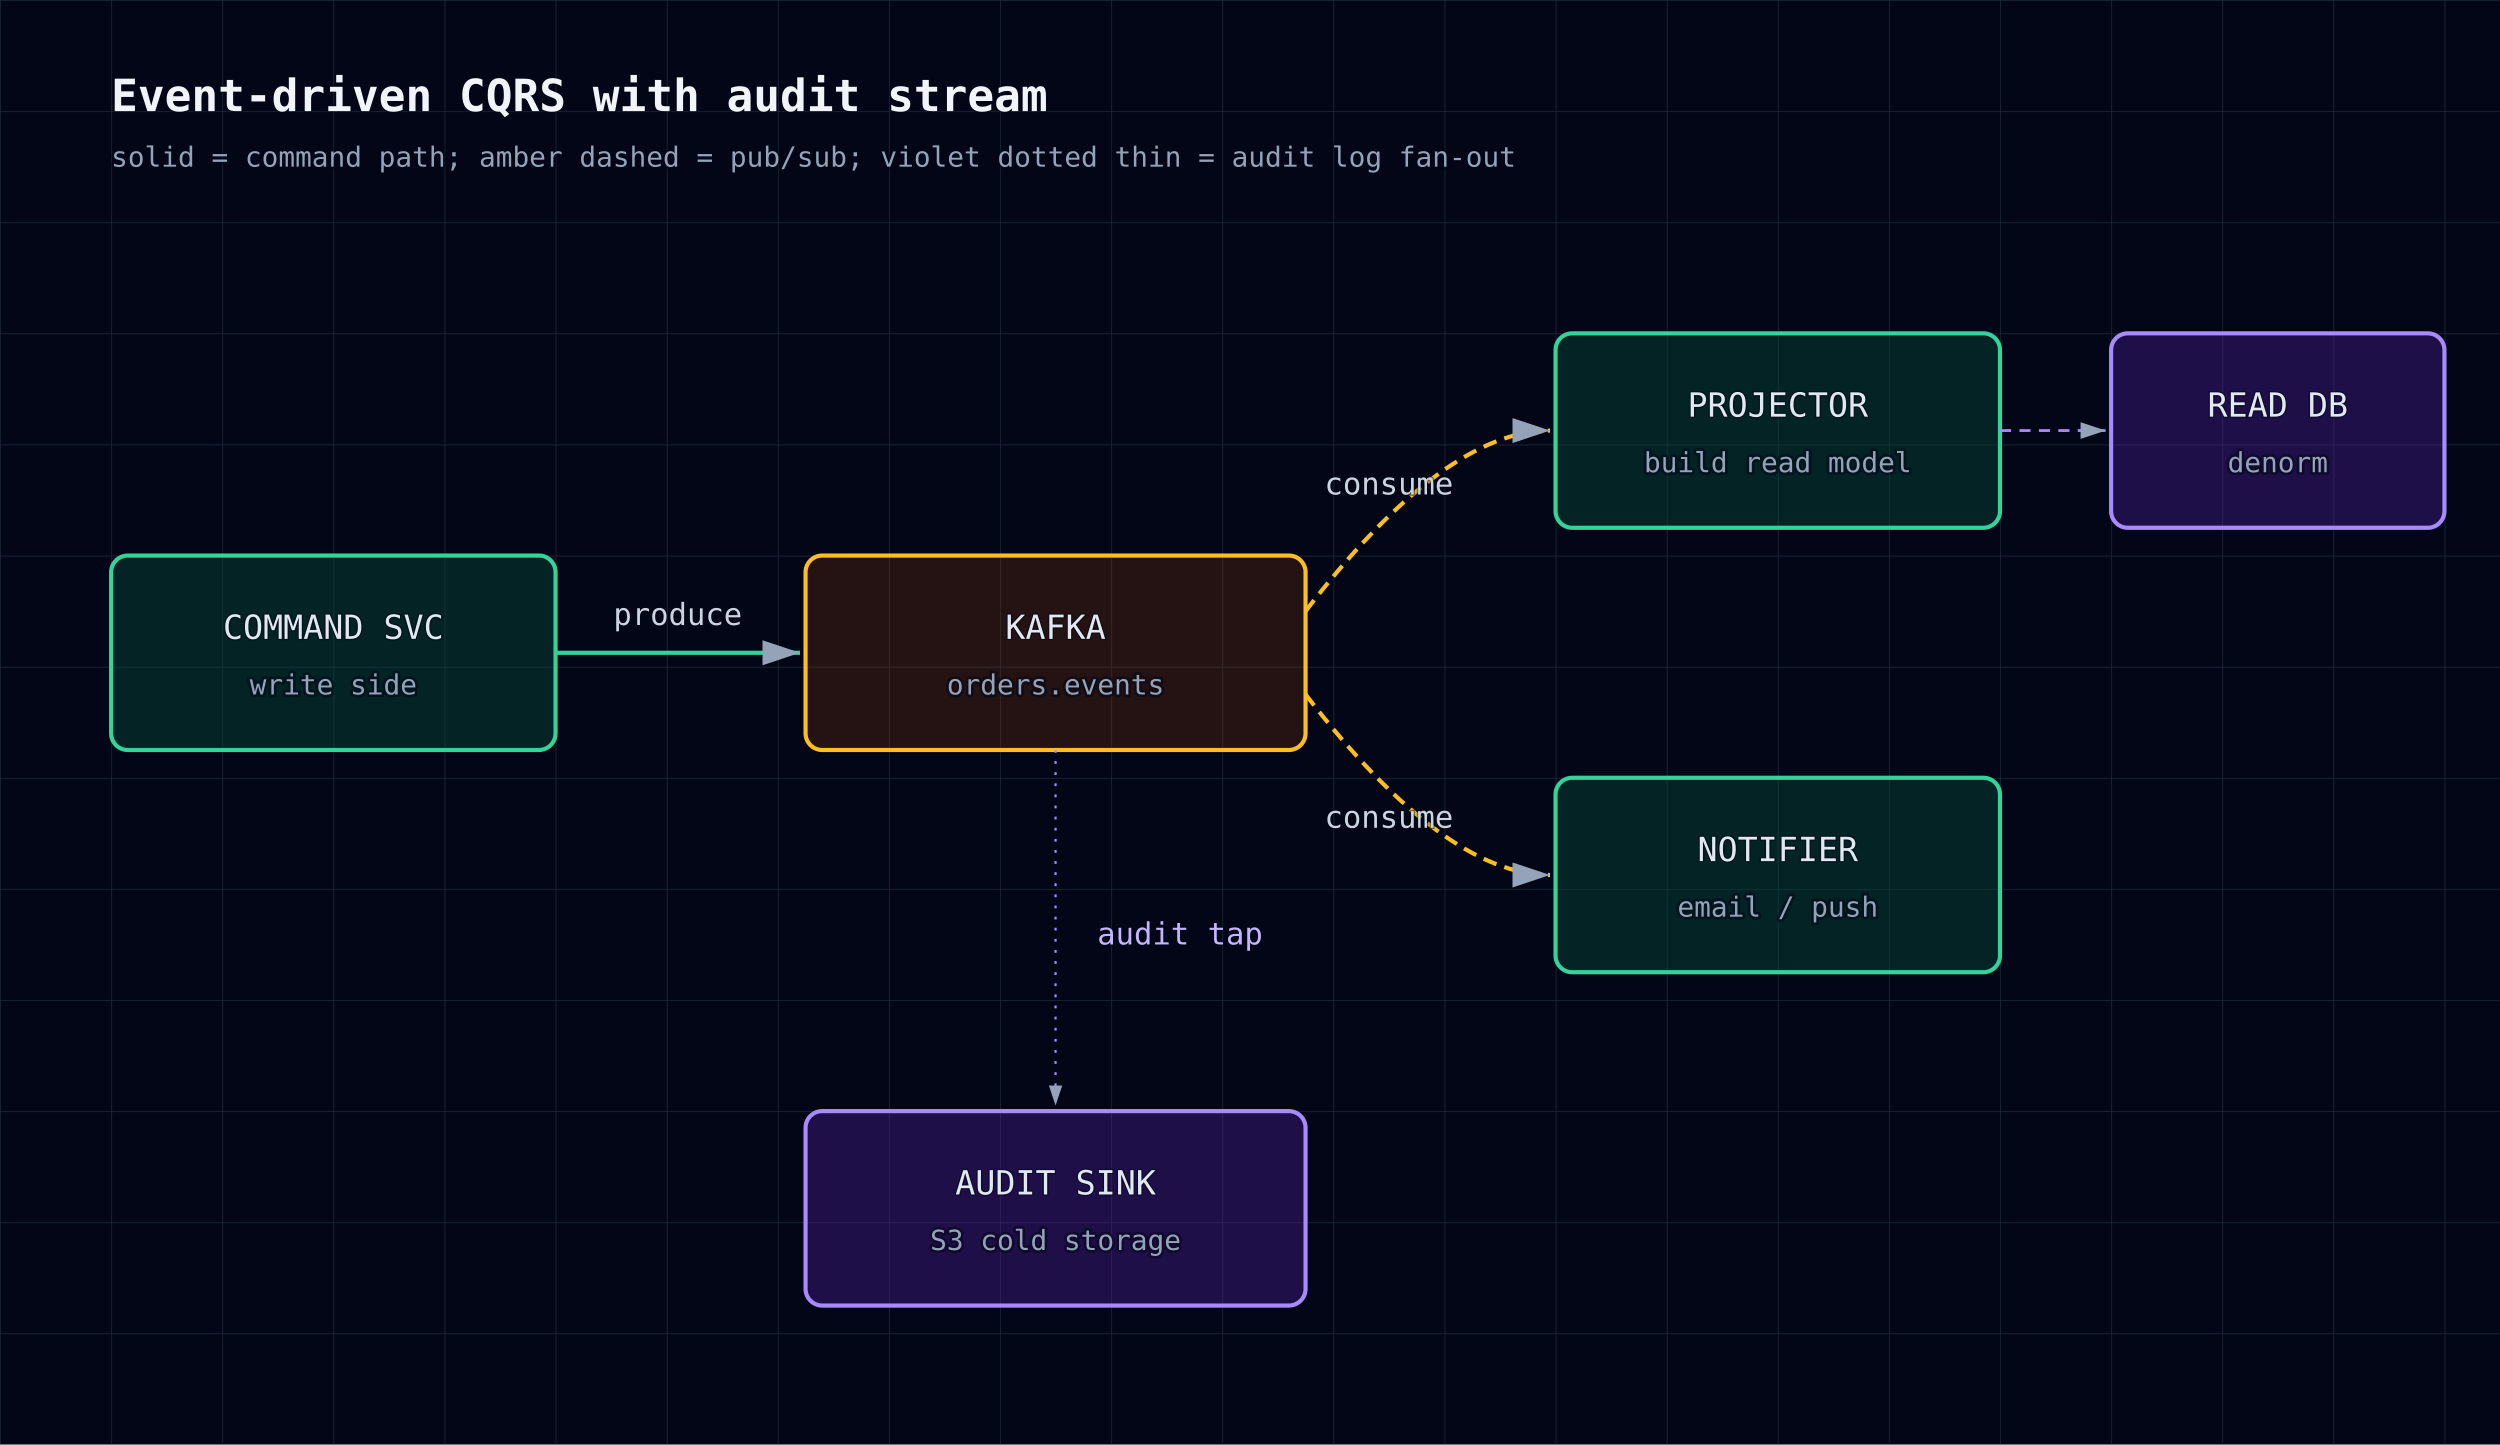
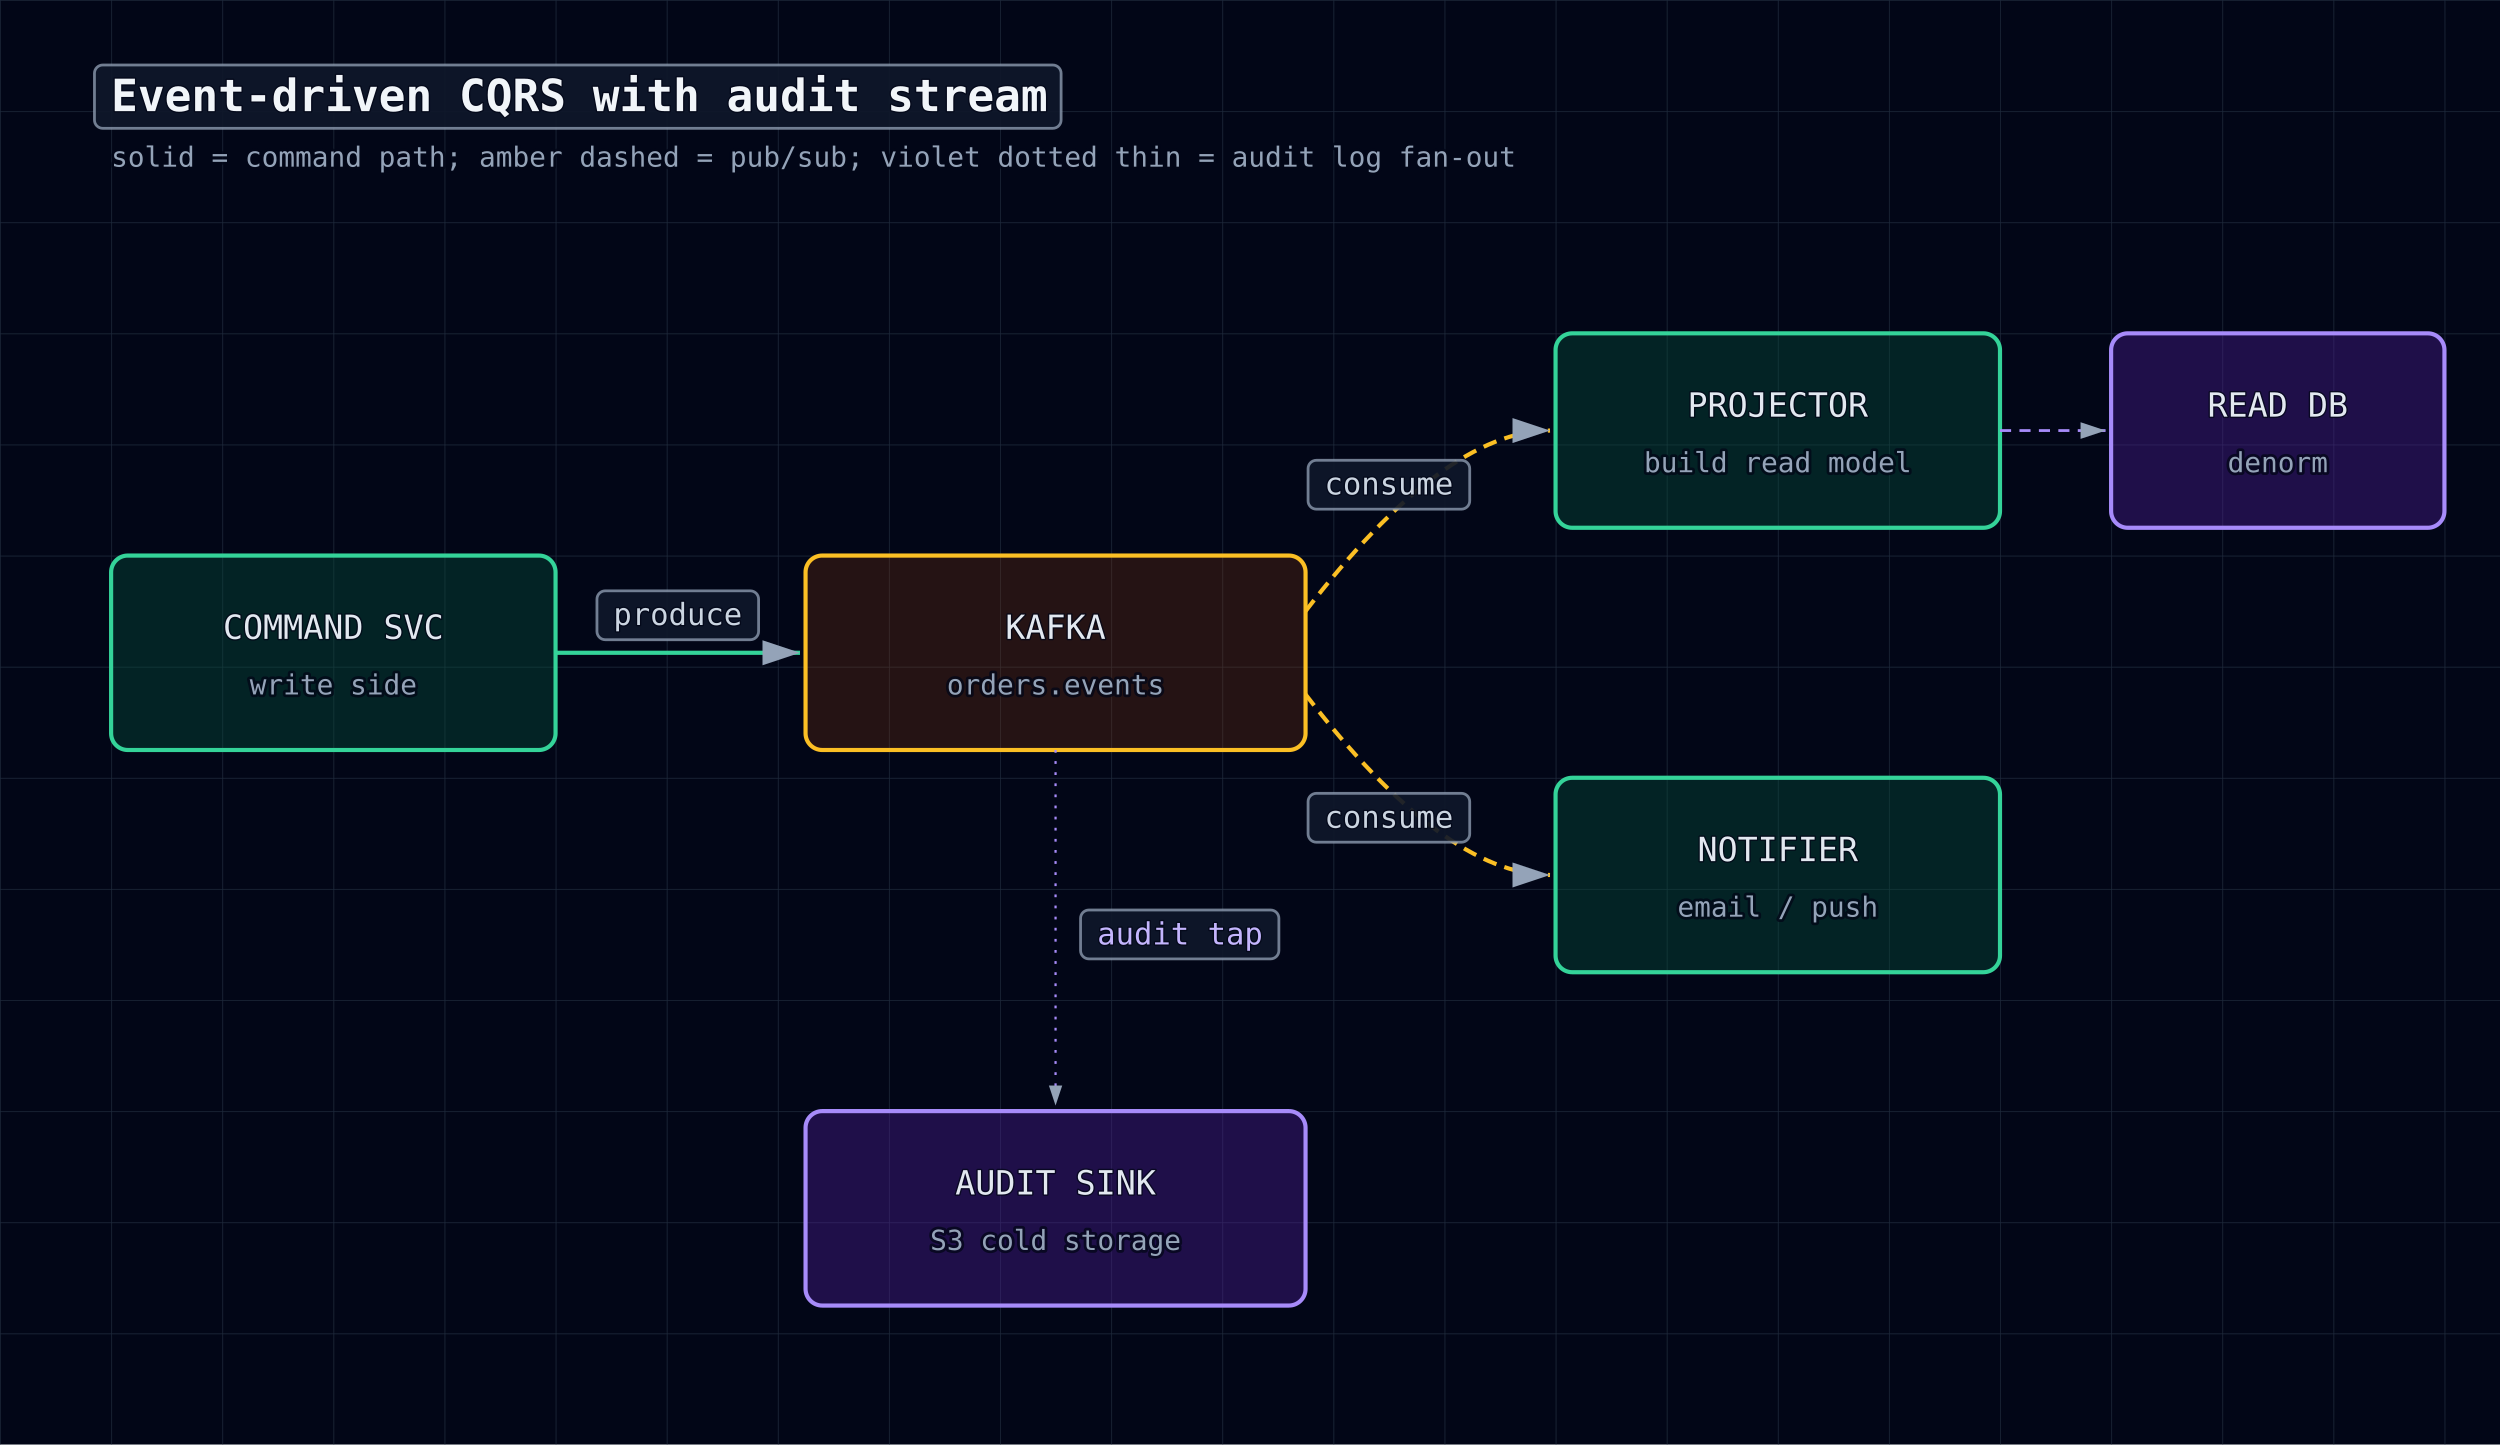
<svg xmlns="http://www.w3.org/2000/svg" viewBox="0 0 900 520" font-family="JetBrains Mono, ui-monospace, monospace">
  <defs>
    <marker id="ah" markerWidth="10" markerHeight="10" refX="9" refY="3" orient="auto" markerUnits="strokeWidth">
      <path d="M0,0 L0,6 L9,3 z" fill="#94a3b8" />
    </marker>
    <pattern id="grid" width="40" height="40" patternUnits="userSpaceOnUse">
      <path d="M 40 0 L 0 0 0 40" fill="none" stroke="#1e293b" stroke-width="0.5" />
    </pattern>
  </defs>
  <style>
-     text { paint-order: stroke fill; stroke: rgba(2,6,23,0.5); stroke-width: 1; stroke-linejoin: round; stroke-linecap: round; fill: #e2e8f0; font-size: 12px; }
+     text { paint-order: stroke fill; stroke: rgba(2, 6, 23, 0.75); stroke-width: 1; stroke-linejoin: round; stroke-linecap: round; fill: #e2e8f0; font-size: 12px; }
    .title { font-size: 16px; font-weight: 700; fill: #f1f5f9; }
    .lbl { font-size: 11px; fill: #cbd5e1; }
    .lbl-audit { font-size: 11px; fill: #c4b5fd; }
    .sub { font-size: 10px; fill: #94a3b8; stroke-width: 2; }
  </style>
  <rect width="900" height="520" fill="#020617" />
  <rect width="900" height="520" fill="url(#grid)" />
+   <rect x="34.0" y="23.4" width="348.0" height="22.8" rx="3" fill="rgba(15,23,42,0.92)" stroke="rgba(148, 163, 184, 0.75)" stroke-width="1" />
  <text x="40" y="40" class="title">Event-driven CQRS with audit stream</text>
  <text x="40" y="60" class="sub">solid = command path; amber dashed = pub/sub; violet dotted thin = audit log fan-out</text>
  <rect x="40" y="200" width="160" height="70" rx="6" fill="rgba(6,78,59,0.4)" stroke="#34d399" stroke-width="1.5" />
  <text x="120" y="230" text-anchor="middle">COMMAND SVC</text>
  <text x="120" y="250" class="sub" text-anchor="middle">write side</text>
  <rect x="290" y="200" width="180" height="70" rx="6" fill="rgba(120,53,15,0.3)" stroke="#fbbf24" stroke-width="1.5" />
  <text x="380" y="230" text-anchor="middle">KAFKA</text>
  <text x="380" y="250" class="sub" text-anchor="middle">orders.events</text>
  <rect x="560" y="120" width="160" height="70" rx="6" fill="rgba(6,78,59,0.4)" stroke="#34d399" stroke-width="1.5" />
  <text x="640" y="150" text-anchor="middle">PROJECTOR</text>
  <text x="640" y="170" class="sub" text-anchor="middle">build read model</text>
  <rect x="560" y="280" width="160" height="70" rx="6" fill="rgba(6,78,59,0.4)" stroke="#34d399" stroke-width="1.5" />
  <text x="640" y="310" text-anchor="middle">NOTIFIER</text>
  <text x="640" y="330" class="sub" text-anchor="middle">email / push</text>
  <rect x="760" y="120" width="120" height="70" rx="6" fill="rgba(76,29,149,0.4)" stroke="#a78bfa" stroke-width="1.5" />
  <text x="820" y="150" text-anchor="middle">READ DB</text>
  <text x="820" y="170" class="sub" text-anchor="middle">denorm</text>
  <rect x="290" y="400" width="180" height="70" rx="6" fill="rgba(76,29,149,0.4)" stroke="#a78bfa" stroke-width="1.5" />
  <text x="380" y="430" text-anchor="middle">AUDIT SINK</text>
  <text x="380" y="450" class="sub" text-anchor="middle">S3 cold storage</text>
  <line x1="200" y1="235" x2="288" y2="235" stroke="#34d399" stroke-width="1.5" marker-end="url(#ah)" />
+   <rect x="214.9" y="212.7" width="58.2" height="17.6" rx="3" fill="rgba(15,23,42,0.92)" stroke="rgba(148, 163, 184, 0.75)" stroke-width="1" />
  <text x="244" y="225" class="lbl" text-anchor="middle">produce</text>
  <path d="M 470 220 Q 520 155 558 155" fill="none" stroke="#fbbf24" stroke-width="1.5" stroke-dasharray="5,3" marker-end="url(#ah)" />
+   <rect x="470.9" y="165.7" width="58.2" height="17.6" rx="3" fill="rgba(15,23,42,0.92)" stroke="rgba(148, 163, 184, 0.75)" stroke-width="1" />
  <text x="500" y="178" class="lbl" text-anchor="middle">consume</text>
  <path d="M 470 250 Q 520 315 558 315" fill="none" stroke="#fbbf24" stroke-width="1.5" stroke-dasharray="5,3" marker-end="url(#ah)" />
+   <rect x="470.9" y="285.6" width="58.2" height="17.6" rx="3" fill="rgba(15,23,42,0.92)" stroke="rgba(148, 163, 184, 0.75)" stroke-width="1" />
  <text x="500" y="298" class="lbl" text-anchor="middle">consume</text>
  <line x1="720" y1="155" x2="758" y2="155" stroke="#a78bfa" stroke-width="1" stroke-dasharray="4,3" marker-end="url(#ah)" />
  <path d="M 380 270 L 380 398" fill="none" stroke="#a78bfa" stroke-width="0.8" stroke-dasharray="1,3" marker-end="url(#ah)" />
+   <rect x="389.0" y="327.6" width="71.4" height="17.6" rx="3" fill="rgba(15,23,42,0.92)" stroke="rgba(148, 163, 184, 0.75)" stroke-width="1" />
  <text x="395" y="340" class="lbl-audit">audit tap</text>
</svg>
